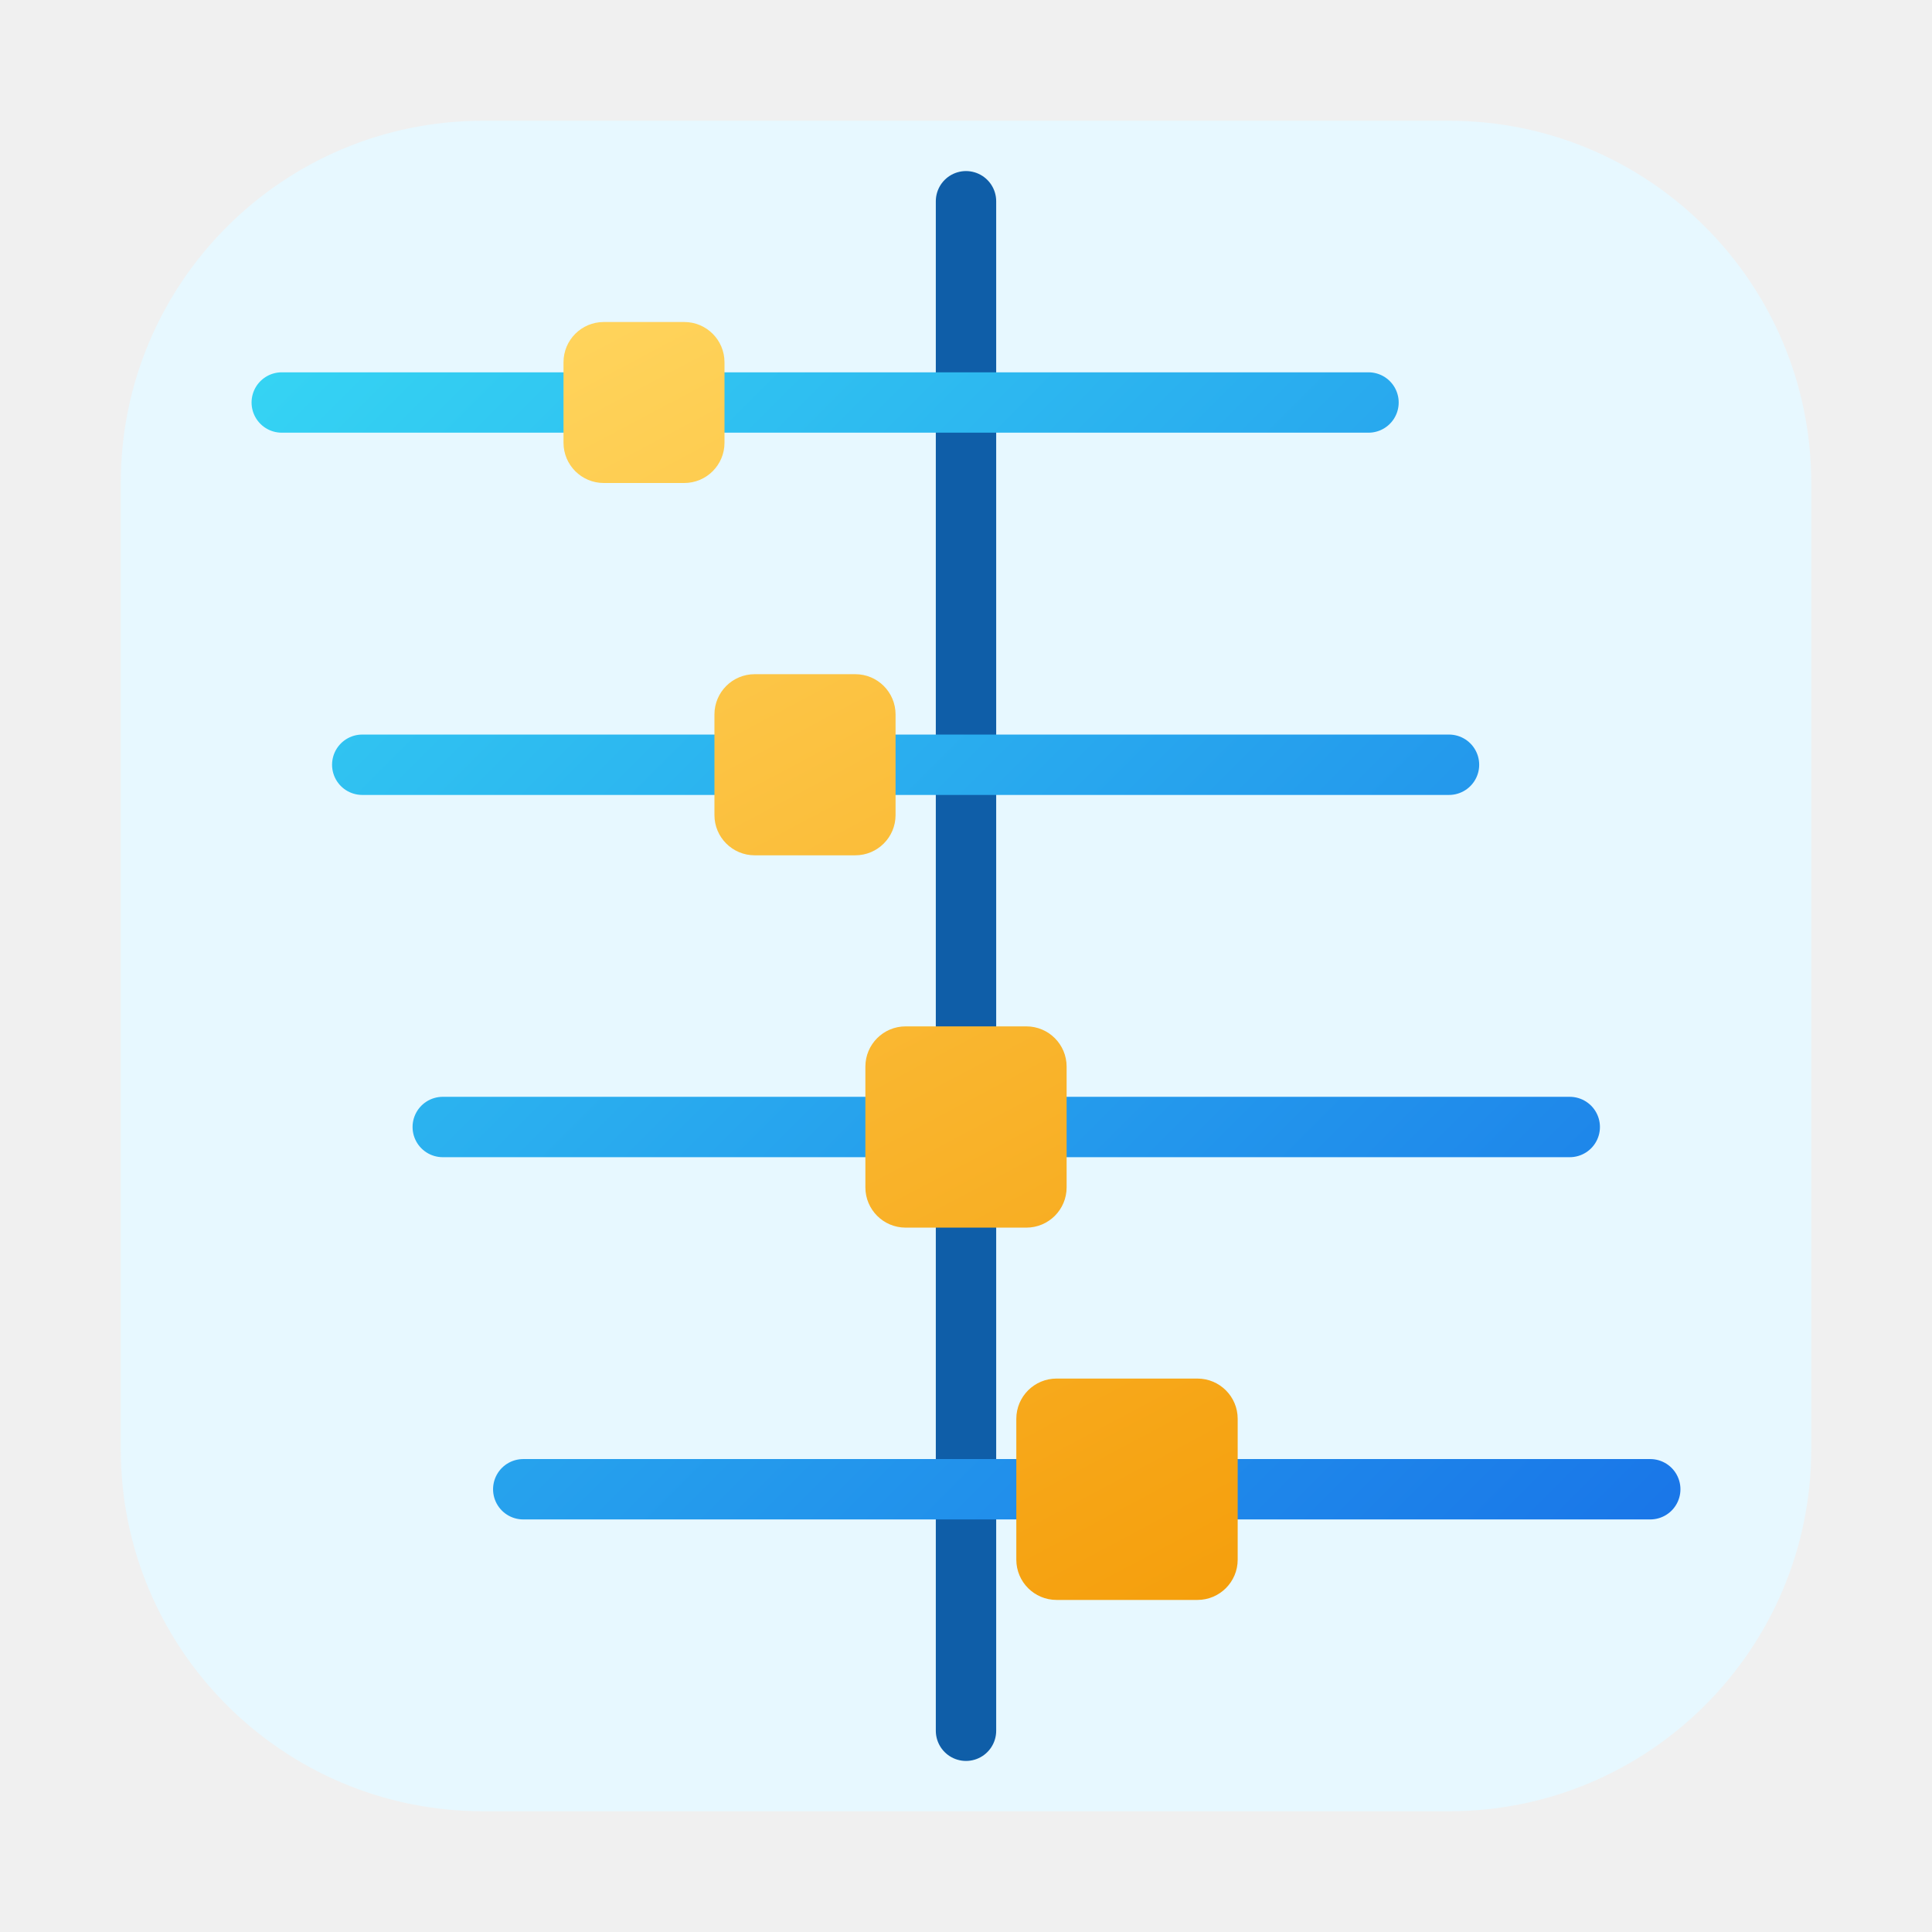
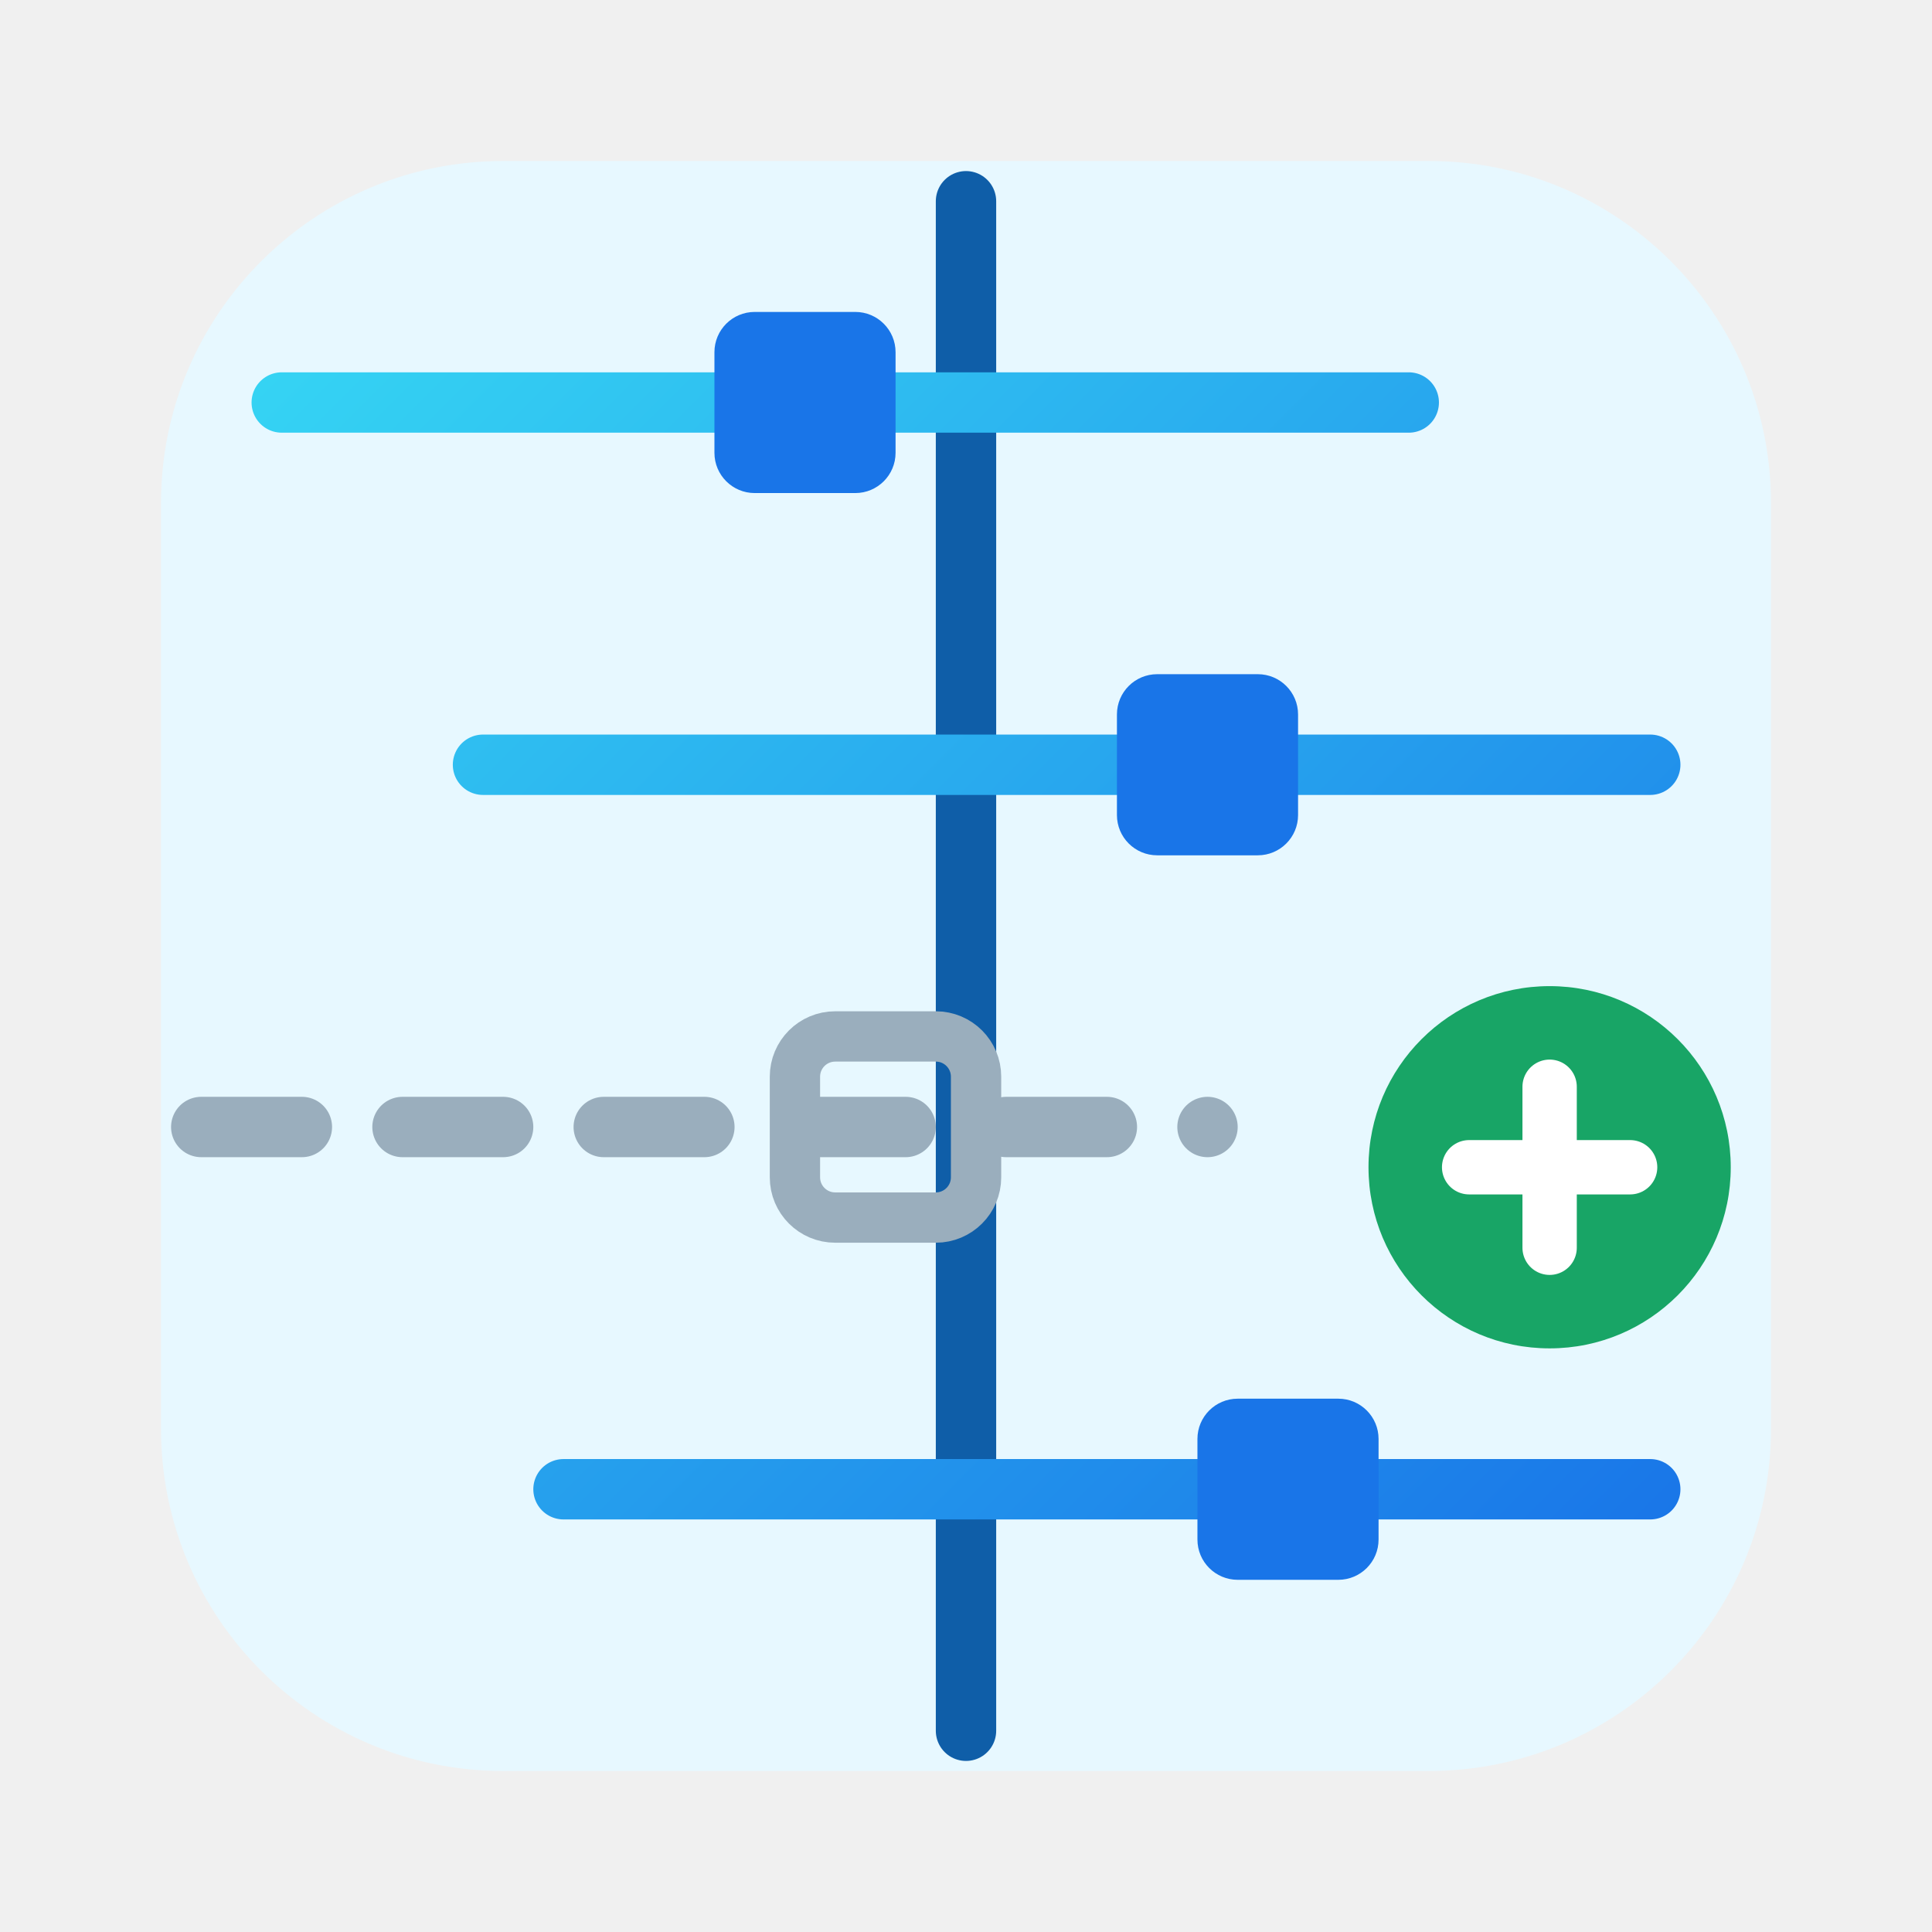
<svg xmlns="http://www.w3.org/2000/svg" viewBox="0 0 48 48">
  <defs>
    <linearGradient id="blue" x1="8" y1="8" x2="40" y2="40" gradientUnits="userSpaceOnUse">
      <stop stop-color="#35D3F3" />
      <stop offset="1" stop-color="#1975E8" />
    </linearGradient>
-     <linearGradient id="amber" x1="14" y1="8" x2="31" y2="40" gradientUnits="userSpaceOnUse">
-       <stop stop-color="#FFD45C" />
-       <stop offset="1" stop-color="#F59E0B" />
-     </linearGradient>
  </defs>
-   <rect x="3" y="3" width="42" height="42" rx="9" fill="#E7F8FF" />
+   <rect x="4" y="4" width="40" height="40" rx="8.5" fill="#E7F8FF" />
  <path d="M24 5v38" stroke="#0F5EA8" stroke-width="1.5" stroke-linecap="round" />
-   <g stroke="url(#blue)" stroke-width="1.5" stroke-linecap="round">
-     <path d="M7 10h27" />
-     <path d="M9 19h27" />
-     <path d="M11 28h28" />
-     <path d="M13 37h28" />
+   <g stroke="url(#blue)" stroke-width="1.5" stroke-linecap="round" fill="#1975E8">
+     <path d="M7 10h28" />
+     <rect x="17.75" y="7.75" width="4.5" height="4.5" rx="1" stroke="none" />
+     <path d="M12 19h29" />
+     <rect x="27.75" y="16.75" width="4.5" height="4.5" rx="1" stroke="none" />
+     <path d="M14 37h27" />
+     <rect x="29.75" y="34.75" width="4.5" height="4.5" rx="1" stroke="none" />
  </g>
-   <g fill="url(#amber)">
-     <rect x="14" y="8" width="4" height="4" rx="1" />
-     <rect x="17.75" y="16.75" width="4.5" height="4.5" rx="1" />
-     <rect x="21.5" y="25.5" width="5" height="5" rx="1" />
-     <rect x="25.25" y="34.25" width="5.5" height="5.5" rx="1" />
-   </g>
+   <path d="M5 28h25" stroke="#9AAEBD" stroke-width="1.5" stroke-linecap="round" stroke-dasharray="2.5 2.5" />
+   <rect x="19.75" y="25.75" width="4.5" height="4.5" rx="1" fill="none" stroke="#9AAEBD" stroke-width="1.25" />
+   <circle cx="38.5" cy="29" r="4.5" fill="#18A566" />
+   <path d="M36.5 29h4M38.5 27v4" stroke="white" stroke-width="1.35" stroke-linecap="round" />
</svg>
